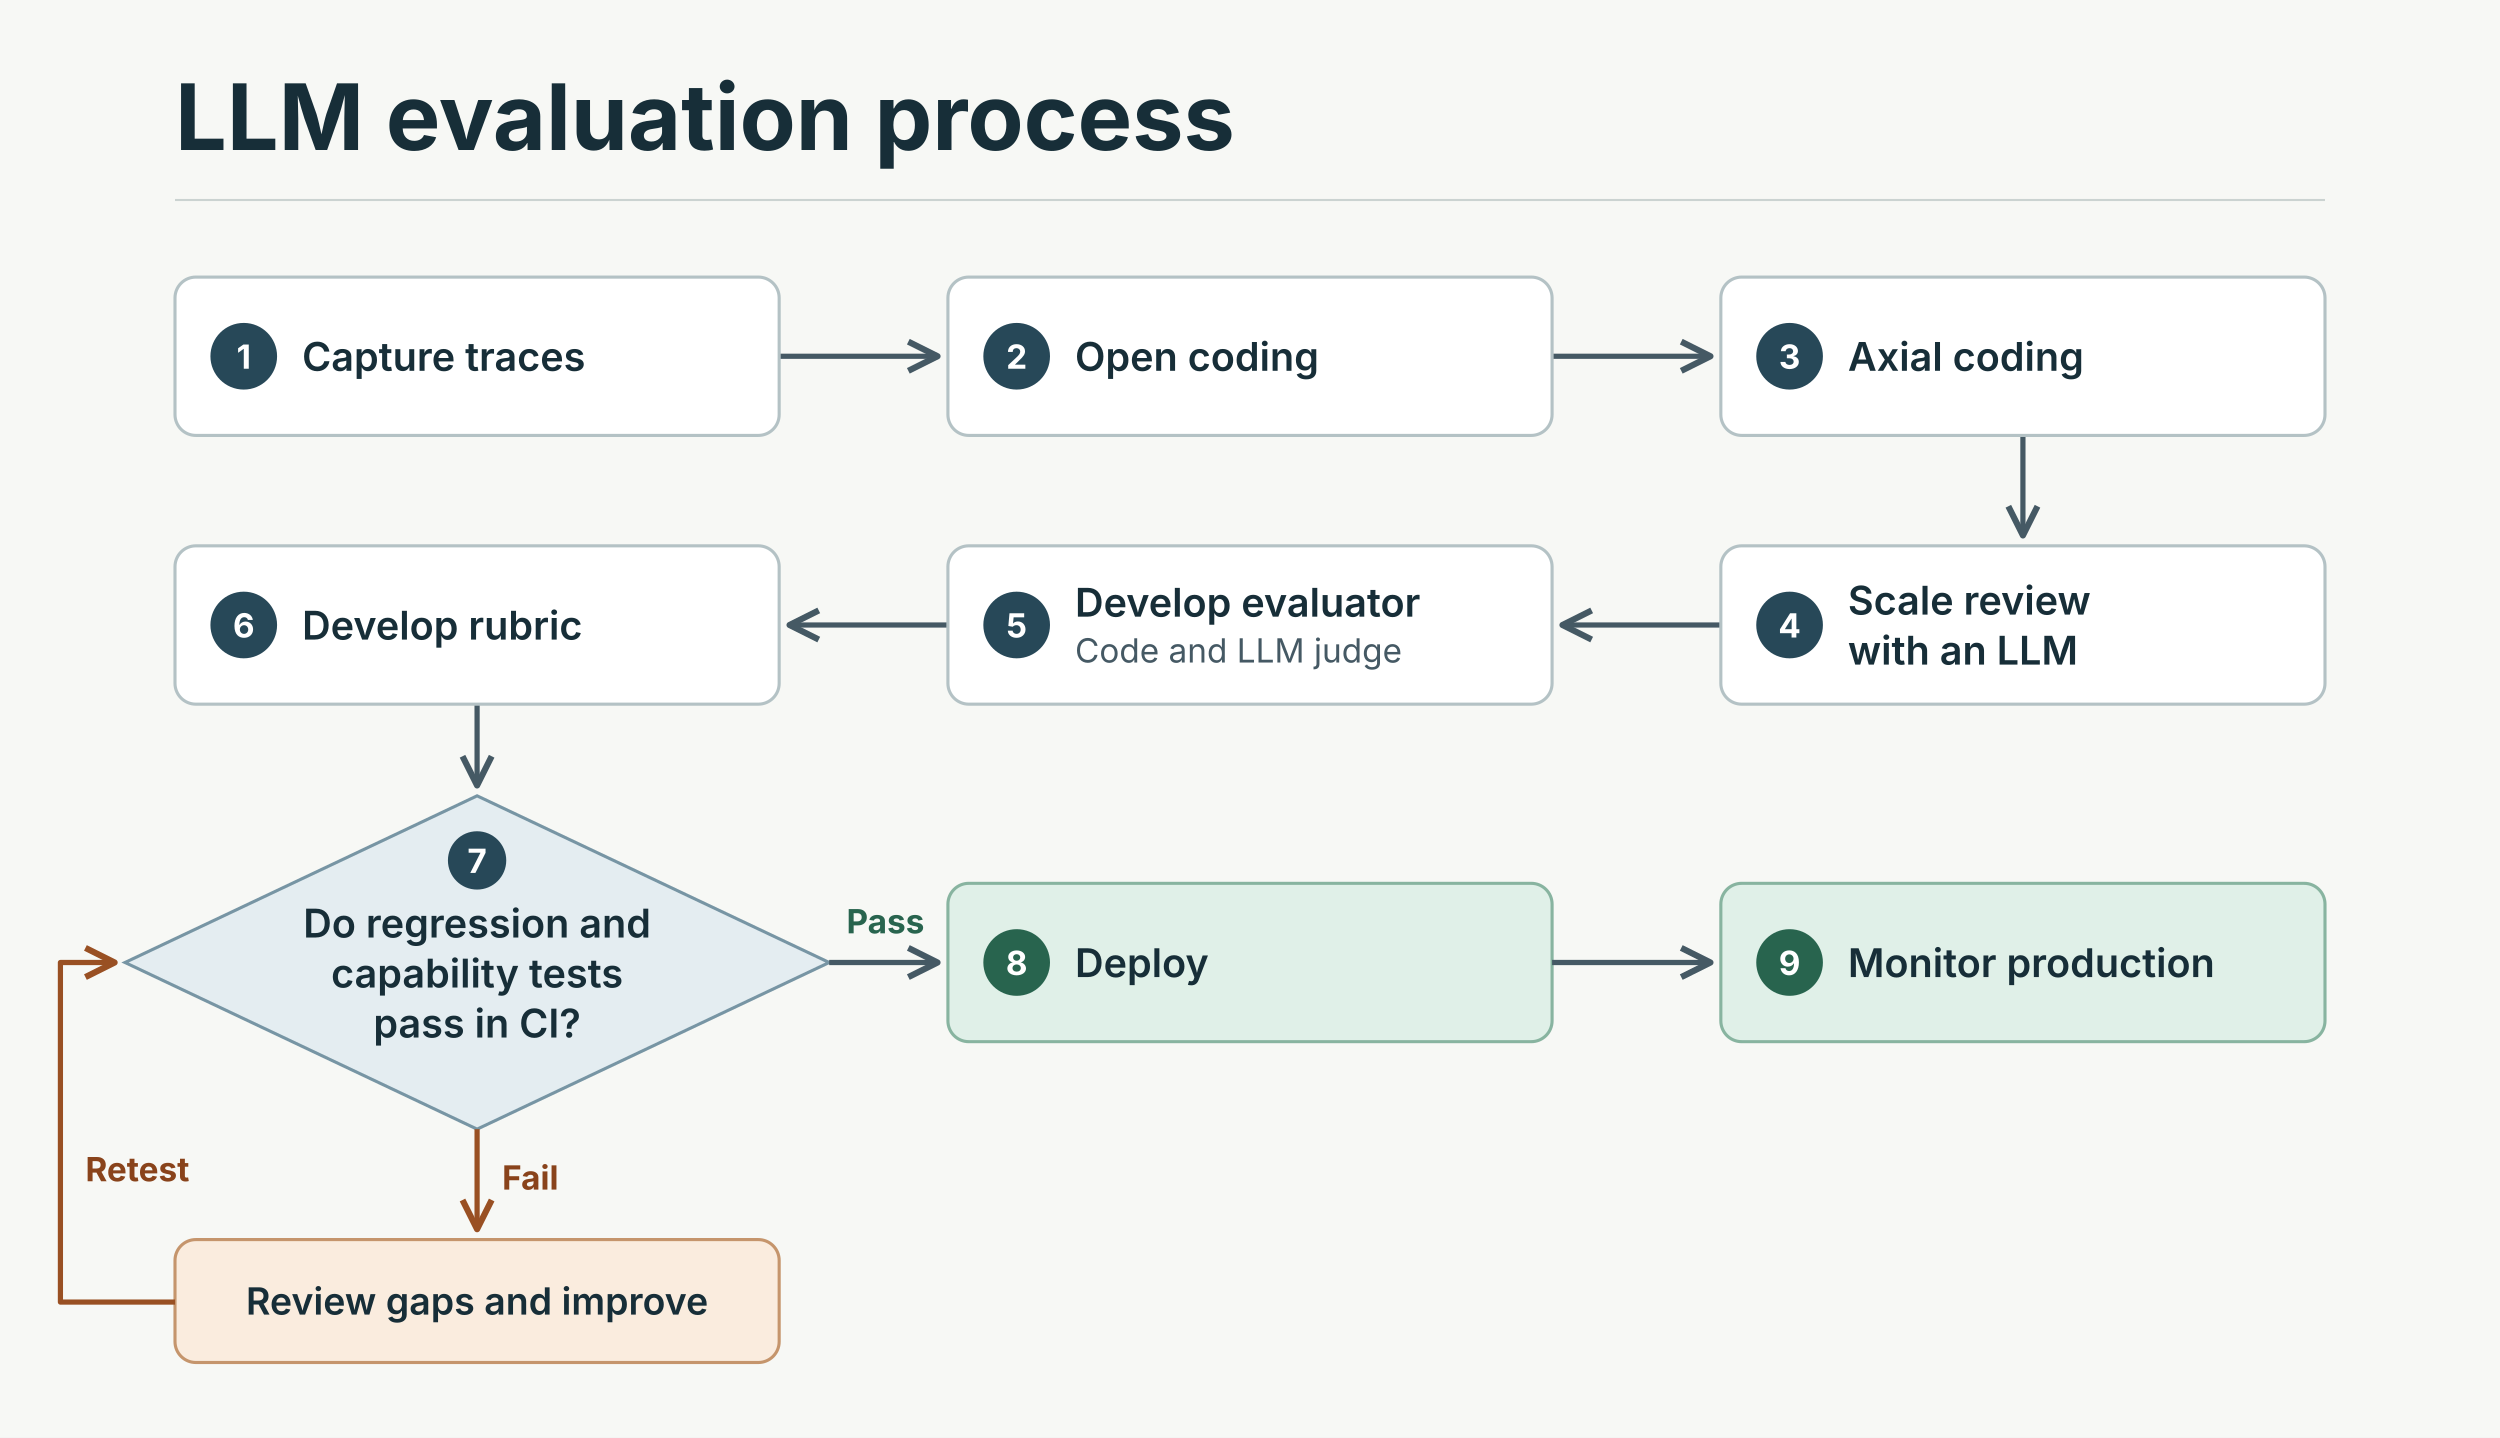
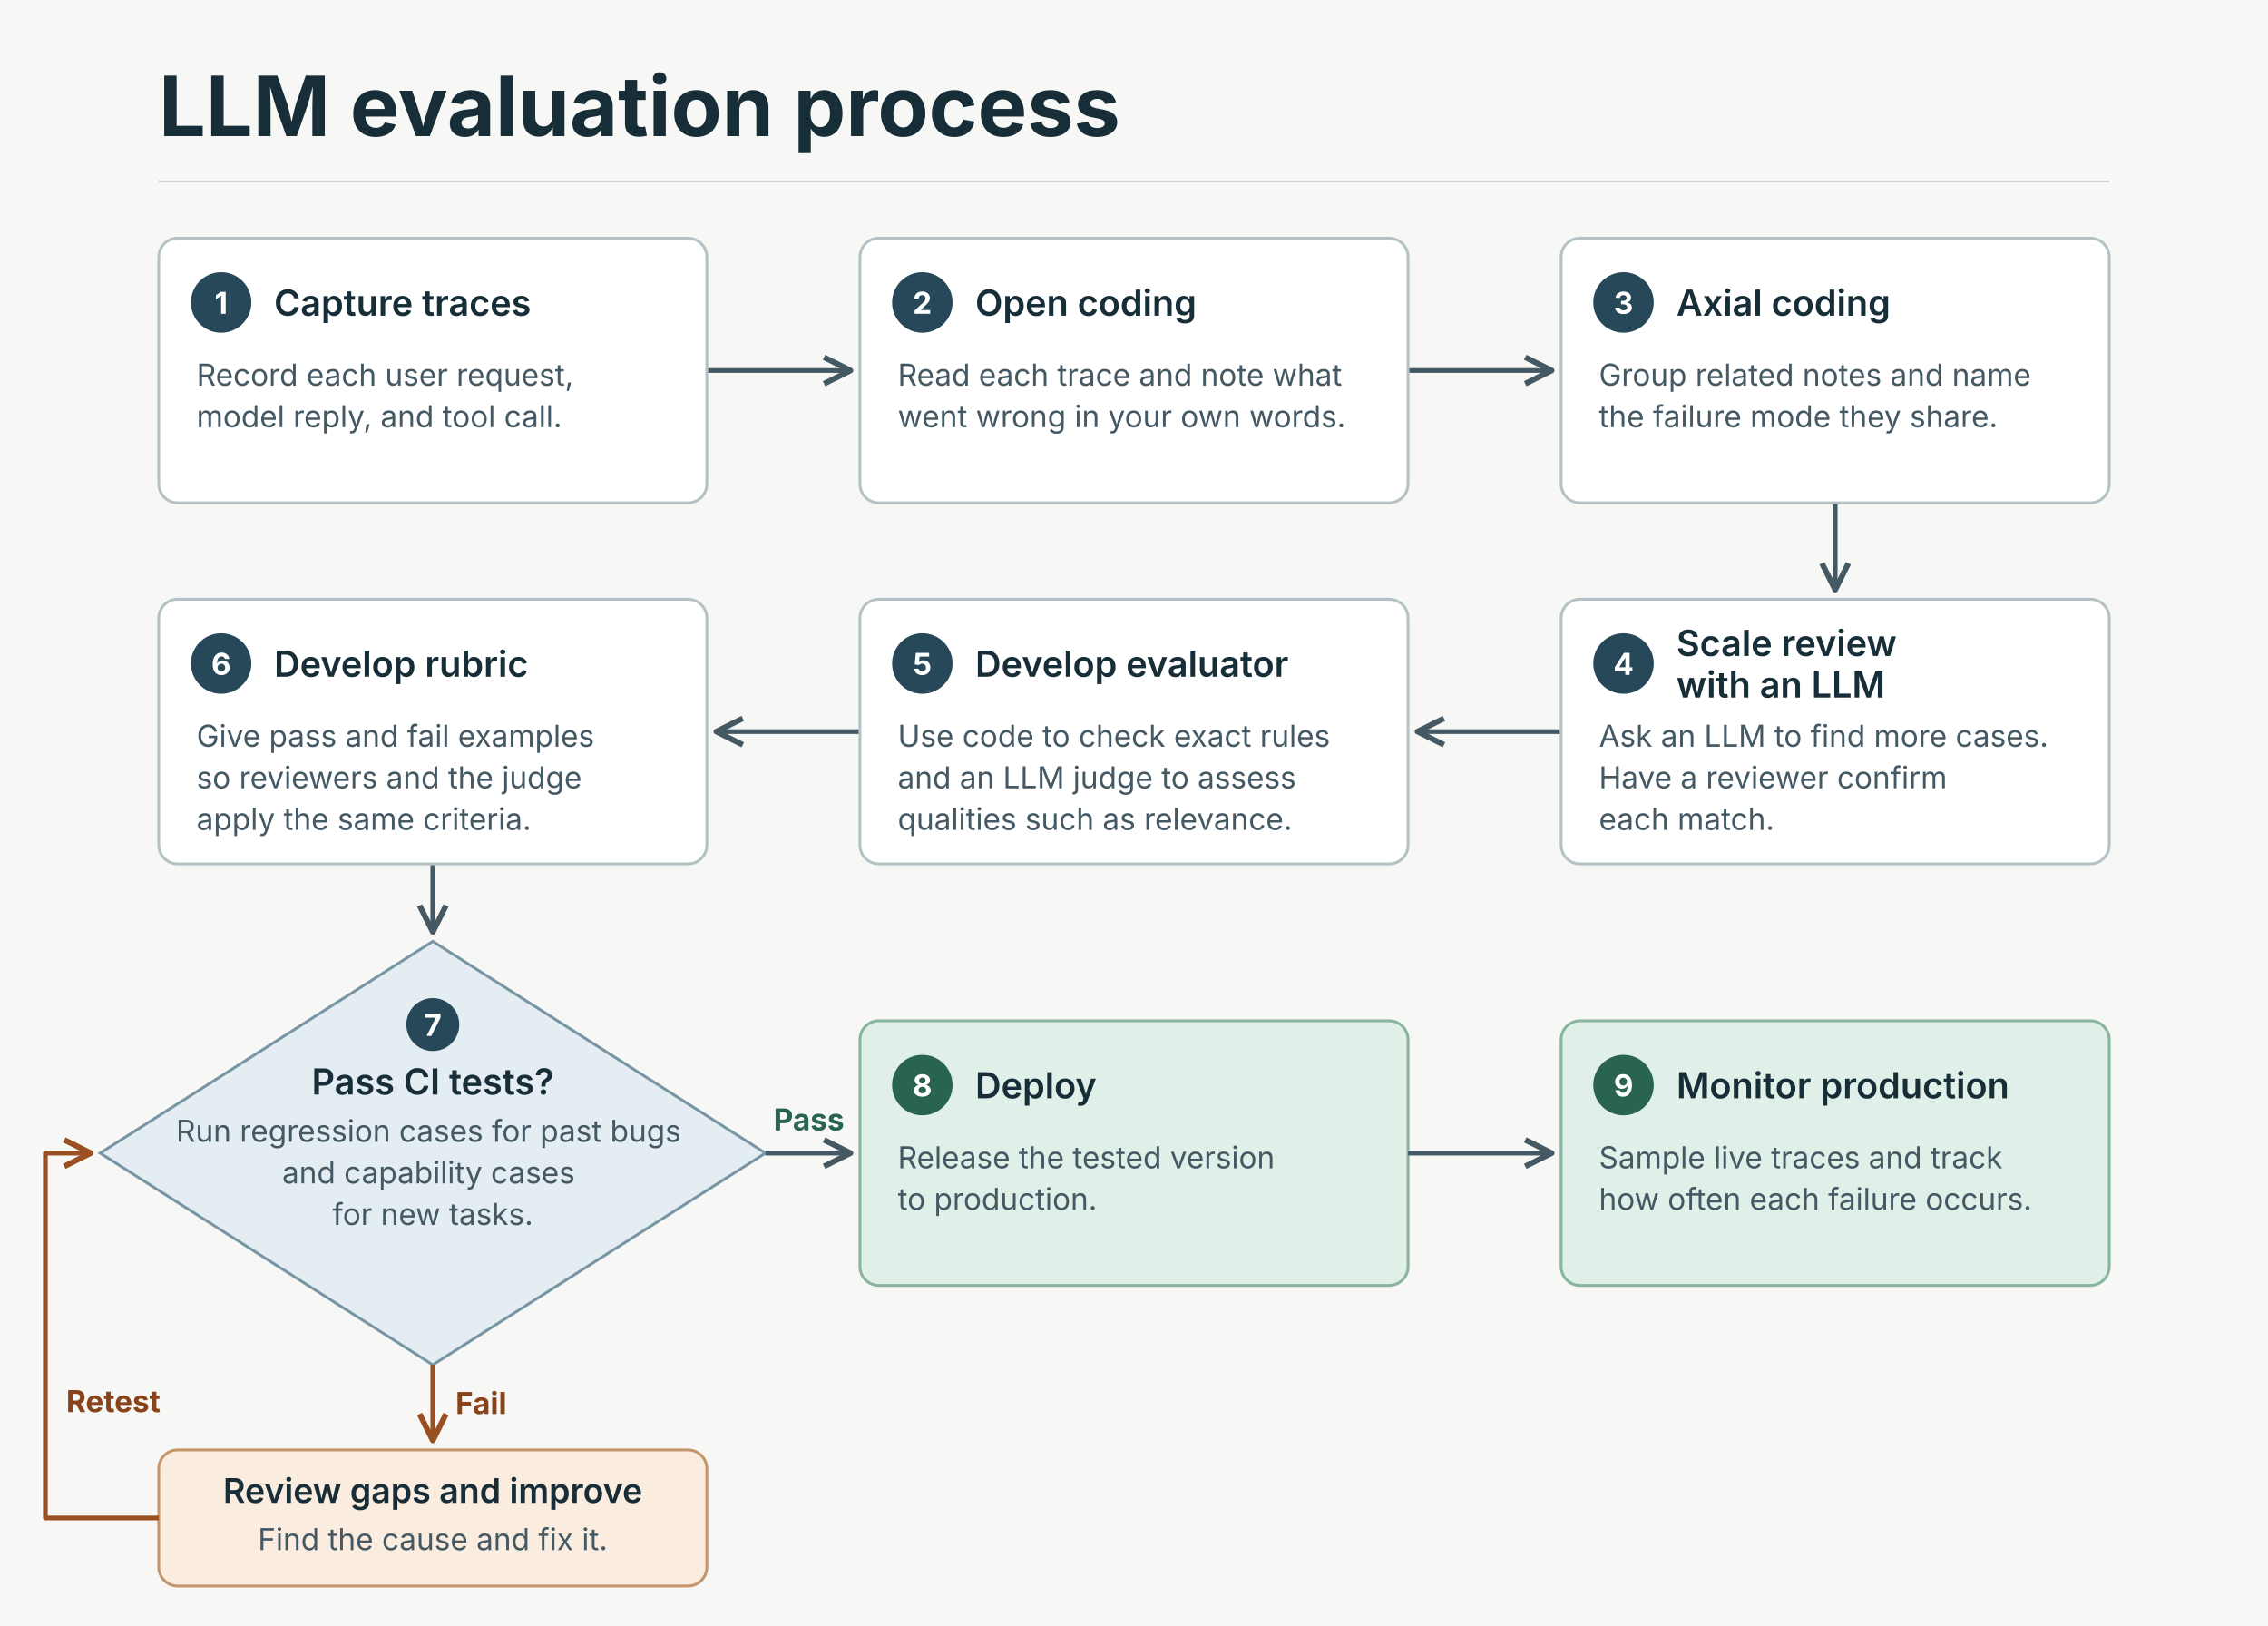
- <svg xmlns="http://www.w3.org/2000/svg" width="1200" height="690" viewBox="0 0 1200 690" role="img" aria-labelledby="title description">
+ <svg xmlns="http://www.w3.org/2000/svg" width="1200" height="860" viewBox="0 0 1200 860" role="img" aria-labelledby="title description">
  <defs>
    <marker id="arrow" viewBox="0 0 10 10" refX="9" refY="5" markerWidth="7" markerHeight="7" orient="auto">
      <path d="M1 1 9 5 1 9" fill="none" stroke="#455964" stroke-width="1.7" stroke-linejoin="round" />
    </marker>
    <marker id="retry-arrow" viewBox="0 0 10 10" refX="9" refY="5" markerWidth="7" markerHeight="7" orient="auto">
      <path d="M1 1 9 5 1 9" fill="none" stroke="#995023" stroke-width="1.7" stroke-linejoin="round" />
    </marker>
    <style>
      text { font-family: Inter, "DejaVu Sans", sans-serif; fill: #172e38; }
      .card { fill: #fff; stroke: #b4c2c5; stroke-width: 1.5; }
      .release { fill: #e0f0e8; stroke: #88b4a0; }
      .number { fill: #274858; }
      .release-number { fill: #28644e; }
      .digit { fill: white; font-size: 16px; font-weight: 700; text-anchor: middle; }
      .label { font-size: 19px; font-weight: 600; }
      .detail { font-size: 16px; fill: #455964; }
      .flow, .retry { fill: none; stroke-width: 2.5; stroke-linejoin: round; }
      .flow { stroke: #455964; marker-end: url(#arrow); }
      .retry { stroke: #995023; marker-end: url(#retry-arrow); }
      .branch { font-size: 16px; font-weight: 700; }
    </style>
  </defs>
-   <rect width="1200" height="690" fill="#f7f8f5" />
+   <rect width="1200" height="860" fill="#f7f8f5" />
  <text x="84" y="72" font-size="44" font-weight="700">LLM evaluation process</text>
  <path d="M84 96H1116" stroke="#cbd3d1" />
  <g>
-     <path class="flow" d="M374 171H450" />
-     <path class="flow" d="M745 171H821" />
-     <path class="flow" d="M971 209V257" />
-     <path class="flow" d="M826 300H750" />
-     <path class="flow" d="M455 300H379" />
-     <path class="flow" d="M229 338V377" />
+     <path class="flow" d="M374 196H450" />
+     <path class="flow" d="M745 196H821" />
+     <path class="flow" d="M971 266V312" />
+     <path class="flow" d="M826 387H750" />
+     <path class="flow" d="M455 387H379" />
+     <path class="flow" d="M229 457V493" />
  </g>
-   <g transform="translate(84 133)">
-     <rect class="card" width="290" height="76" rx="10" />
-     <circle class="number" cx="33" cy="38" r="16" />
-     <text class="digit" x="33" y="44">1</text>
-     <text class="label" x="61" y="45">Capture traces</text>
+   <g transform="translate(84 126)">
+     <rect class="card" width="290" height="140" rx="10" />
+     <circle class="number" cx="33" cy="34" r="16" />
+     <text class="digit" x="33" y="40">1</text>
+     <text class="label" x="61" y="41">Capture traces</text>
+     <text class="detail">
+       <tspan x="20" y="78">Record each user request,</tspan>
+       <tspan x="20" y="100">model reply, and tool call.</tspan>
+     </text>
  </g>
-   <g transform="translate(455 133)">
-     <rect class="card" width="290" height="76" rx="10" />
-     <circle class="number" cx="33" cy="38" r="16" />
-     <text class="digit" x="33" y="44">2</text>
-     <text class="label" x="61" y="45">Open coding</text>
+   <g transform="translate(455 126)">
+     <rect class="card" width="290" height="140" rx="10" />
+     <circle class="number" cx="33" cy="34" r="16" />
+     <text class="digit" x="33" y="40">2</text>
+     <text class="label" x="61" y="41">Open coding</text>
+     <text class="detail">
+       <tspan x="20" y="78">Read each trace and note what</tspan>
+       <tspan x="20" y="100">went wrong in your own words.</tspan>
+     </text>
  </g>
-   <g transform="translate(826 133)">
-     <rect class="card" width="290" height="76" rx="10" />
-     <circle class="number" cx="33" cy="38" r="16" />
-     <text class="digit" x="33" y="44">3</text>
-     <text class="label" x="61" y="45">Axial coding</text>
+   <g transform="translate(826 126)">
+     <rect class="card" width="290" height="140" rx="10" />
+     <circle class="number" cx="33" cy="34" r="16" />
+     <text class="digit" x="33" y="40">3</text>
+     <text class="label" x="61" y="41">Axial coding</text>
+     <text class="detail">
+       <tspan x="20" y="78">Group related notes and name</tspan>
+       <tspan x="20" y="100">the failure mode they share.</tspan>
+     </text>
  </g>
-   <g transform="translate(826 262)">
-     <rect class="card" width="290" height="76" rx="10" />
-     <circle class="number" cx="33" cy="38" r="16" />
-     <text class="digit" x="33" y="44">4</text>
-     <text class="label" x="61" y="33">Scale review</text>
-     <text class="label" x="61" y="57">with an LLM</text>
+   <g transform="translate(826 317)">
+     <rect class="card" width="290" height="140" rx="10" />
+     <circle class="number" cx="33" cy="34" r="16" />
+     <text class="digit" x="33" y="40">4</text>
+     <text class="label">
+       <tspan x="61" y="30">Scale review</tspan>
+       <tspan x="61" y="52">with an LLM</tspan>
+     </text>
+     <text class="detail">
+       <tspan x="20" y="78">Ask an LLM to find more cases.</tspan>
+       <tspan x="20" y="100">Have a reviewer confirm</tspan>
+       <tspan x="20" y="122">each match.</tspan>
+     </text>
  </g>
-   <g transform="translate(455 262)">
-     <rect class="card" width="290" height="76" rx="10" />
-     <circle class="number" cx="33" cy="38" r="16" />
-     <text class="digit" x="33" y="44">5</text>
-     <text class="label" x="61" y="34">Develop evaluator</text>
-     <text class="detail" x="61" y="56">Code and LLM judge</text>
+   <g transform="translate(455 317)">
+     <rect class="card" width="290" height="140" rx="10" />
+     <circle class="number" cx="33" cy="34" r="16" />
+     <text class="digit" x="33" y="40">5</text>
+     <text class="label" x="61" y="41">Develop evaluator</text>
+     <text class="detail">
+       <tspan x="20" y="78">Use code to check exact rules</tspan>
+       <tspan x="20" y="100">and an LLM judge to assess</tspan>
+       <tspan x="20" y="122">qualities such as relevance.</tspan>
+     </text>
  </g>
-   <g transform="translate(84 262)">
-     <rect class="card" width="290" height="76" rx="10" />
-     <circle class="number" cx="33" cy="38" r="16" />
-     <text class="digit" x="33" y="44">6</text>
-     <text class="label" x="61" y="45">Develop rubric</text>
+   <g transform="translate(84 317)">
+     <rect class="card" width="290" height="140" rx="10" />
+     <circle class="number" cx="33" cy="34" r="16" />
+     <text class="digit" x="33" y="40">6</text>
+     <text class="label" x="61" y="41">Develop rubric</text>
+     <text class="detail">
+       <tspan x="20" y="78">Give pass and fail examples</tspan>
+       <tspan x="20" y="100">so reviewers and the judge</tspan>
+       <tspan x="20" y="122">apply the same criteria.</tspan>
+     </text>
  </g>
  <g text-anchor="middle">
-     <path d="M229 382 398 462 229 542 60 462Z" fill="#e4edf1" stroke="#7795a4" stroke-width="1.5" />
-     <circle class="number" cx="229" cy="413" r="14" />
-     <text class="digit" x="229" y="419">7</text>
-     <text x="229" y="450" font-size="19" font-weight="600">Do regression and</text>
-     <text x="229" y="474" font-size="19" font-weight="600">capability tests</text>
-     <text x="229" y="498" font-size="19" font-weight="600">pass in CI?</text>
+     <path d="M229 498 405 610 229 722 53 610Z" fill="#e4edf1" stroke="#7795a4" stroke-width="1.5" />
+     <circle class="number" cx="229" cy="542" r="14" />
+     <text class="digit" x="229" y="548">7</text>
+     <text class="label" x="229" y="579">Pass CI tests?</text>
+     <text class="detail">
+       <tspan x="229" y="604">Run regression cases for past bugs</tspan>
+       <tspan x="229" y="626">and capability cases</tspan>
+       <tspan x="229" y="648">for new tasks.</tspan>
+     </text>
  </g>
-   <path class="flow" d="M398 462H450" />
-   <text class="branch" x="425" y="448" text-anchor="middle" style="fill:#28644e">Pass</text>
-   <g transform="translate(455 424)">
-     <rect class="card release" width="290" height="76" rx="10" />
-     <circle class="release-number" cx="33" cy="38" r="16" />
-     <text class="digit" x="33" y="44">8</text>
-     <text class="label" x="61" y="45">Deploy</text>
+   <path class="flow" d="M405 610H450" />
+   <text class="branch" x="428" y="598" text-anchor="middle" style="fill:#28644e">Pass</text>
+   <g transform="translate(455 540)">
+     <rect class="card release" width="290" height="140" rx="10" />
+     <circle class="release-number" cx="33" cy="34" r="16" />
+     <text class="digit" x="33" y="40">8</text>
+     <text class="label" x="61" y="41">Deploy</text>
+     <text class="detail">
+       <tspan x="20" y="78">Release the tested version</tspan>
+       <tspan x="20" y="100">to production.</tspan>
+     </text>
  </g>
-   <path class="flow" d="M745 462H821" />
-   <g transform="translate(826 424)">
-     <rect class="card release" width="290" height="76" rx="10" />
-     <circle class="release-number" cx="33" cy="38" r="16" />
-     <text class="digit" x="33" y="44">9</text>
-     <text class="label" x="61" y="45">Monitor production</text>
+   <path class="flow" d="M745 610H821" />
+   <g transform="translate(826 540)">
+     <rect class="card release" width="290" height="140" rx="10" />
+     <circle class="release-number" cx="33" cy="34" r="16" />
+     <text class="digit" x="33" y="40">9</text>
+     <text class="label" x="61" y="41">Monitor production</text>
+     <text class="detail">
+       <tspan x="20" y="78">Sample live traces and track</tspan>
+       <tspan x="20" y="100">how often each failure occurs.</tspan>
+     </text>
  </g>
-   <path class="retry" d="M229 542V590" />
-   <text class="branch" x="241" y="571" style="fill:#89431b">Fail</text>
-   <rect x="84" y="595" width="290" height="59" rx="10" fill="#faecde" stroke="#c5956c" stroke-width="1.5" />
-   <text x="229" y="631" text-anchor="middle" font-size="18" font-weight="600">Review gaps and improve</text>
-   <path class="retry" d="M84 625H29V462H55" />
-   <text class="branch" x="41" y="567" style="fill:#89431b">Retest</text>
+   <path class="retry" d="M229 722V762" />
+   <text class="branch" x="241" y="748" style="fill:#89431b">Fail</text>
+   <rect x="84" y="767" width="290" height="72" rx="10" fill="#faecde" stroke="#c5956c" stroke-width="1.5" />
+   <text x="229" y="795" text-anchor="middle" font-size="18" font-weight="600">Review gaps and improve</text>
+   <text class="detail" x="229" y="820" text-anchor="middle">Find the cause and fix it.</text>
+   <path class="retry" d="M84 803H24V610H48" />
+   <text class="branch" x="35" y="747" style="fill:#89431b">Retest</text>
</svg>
